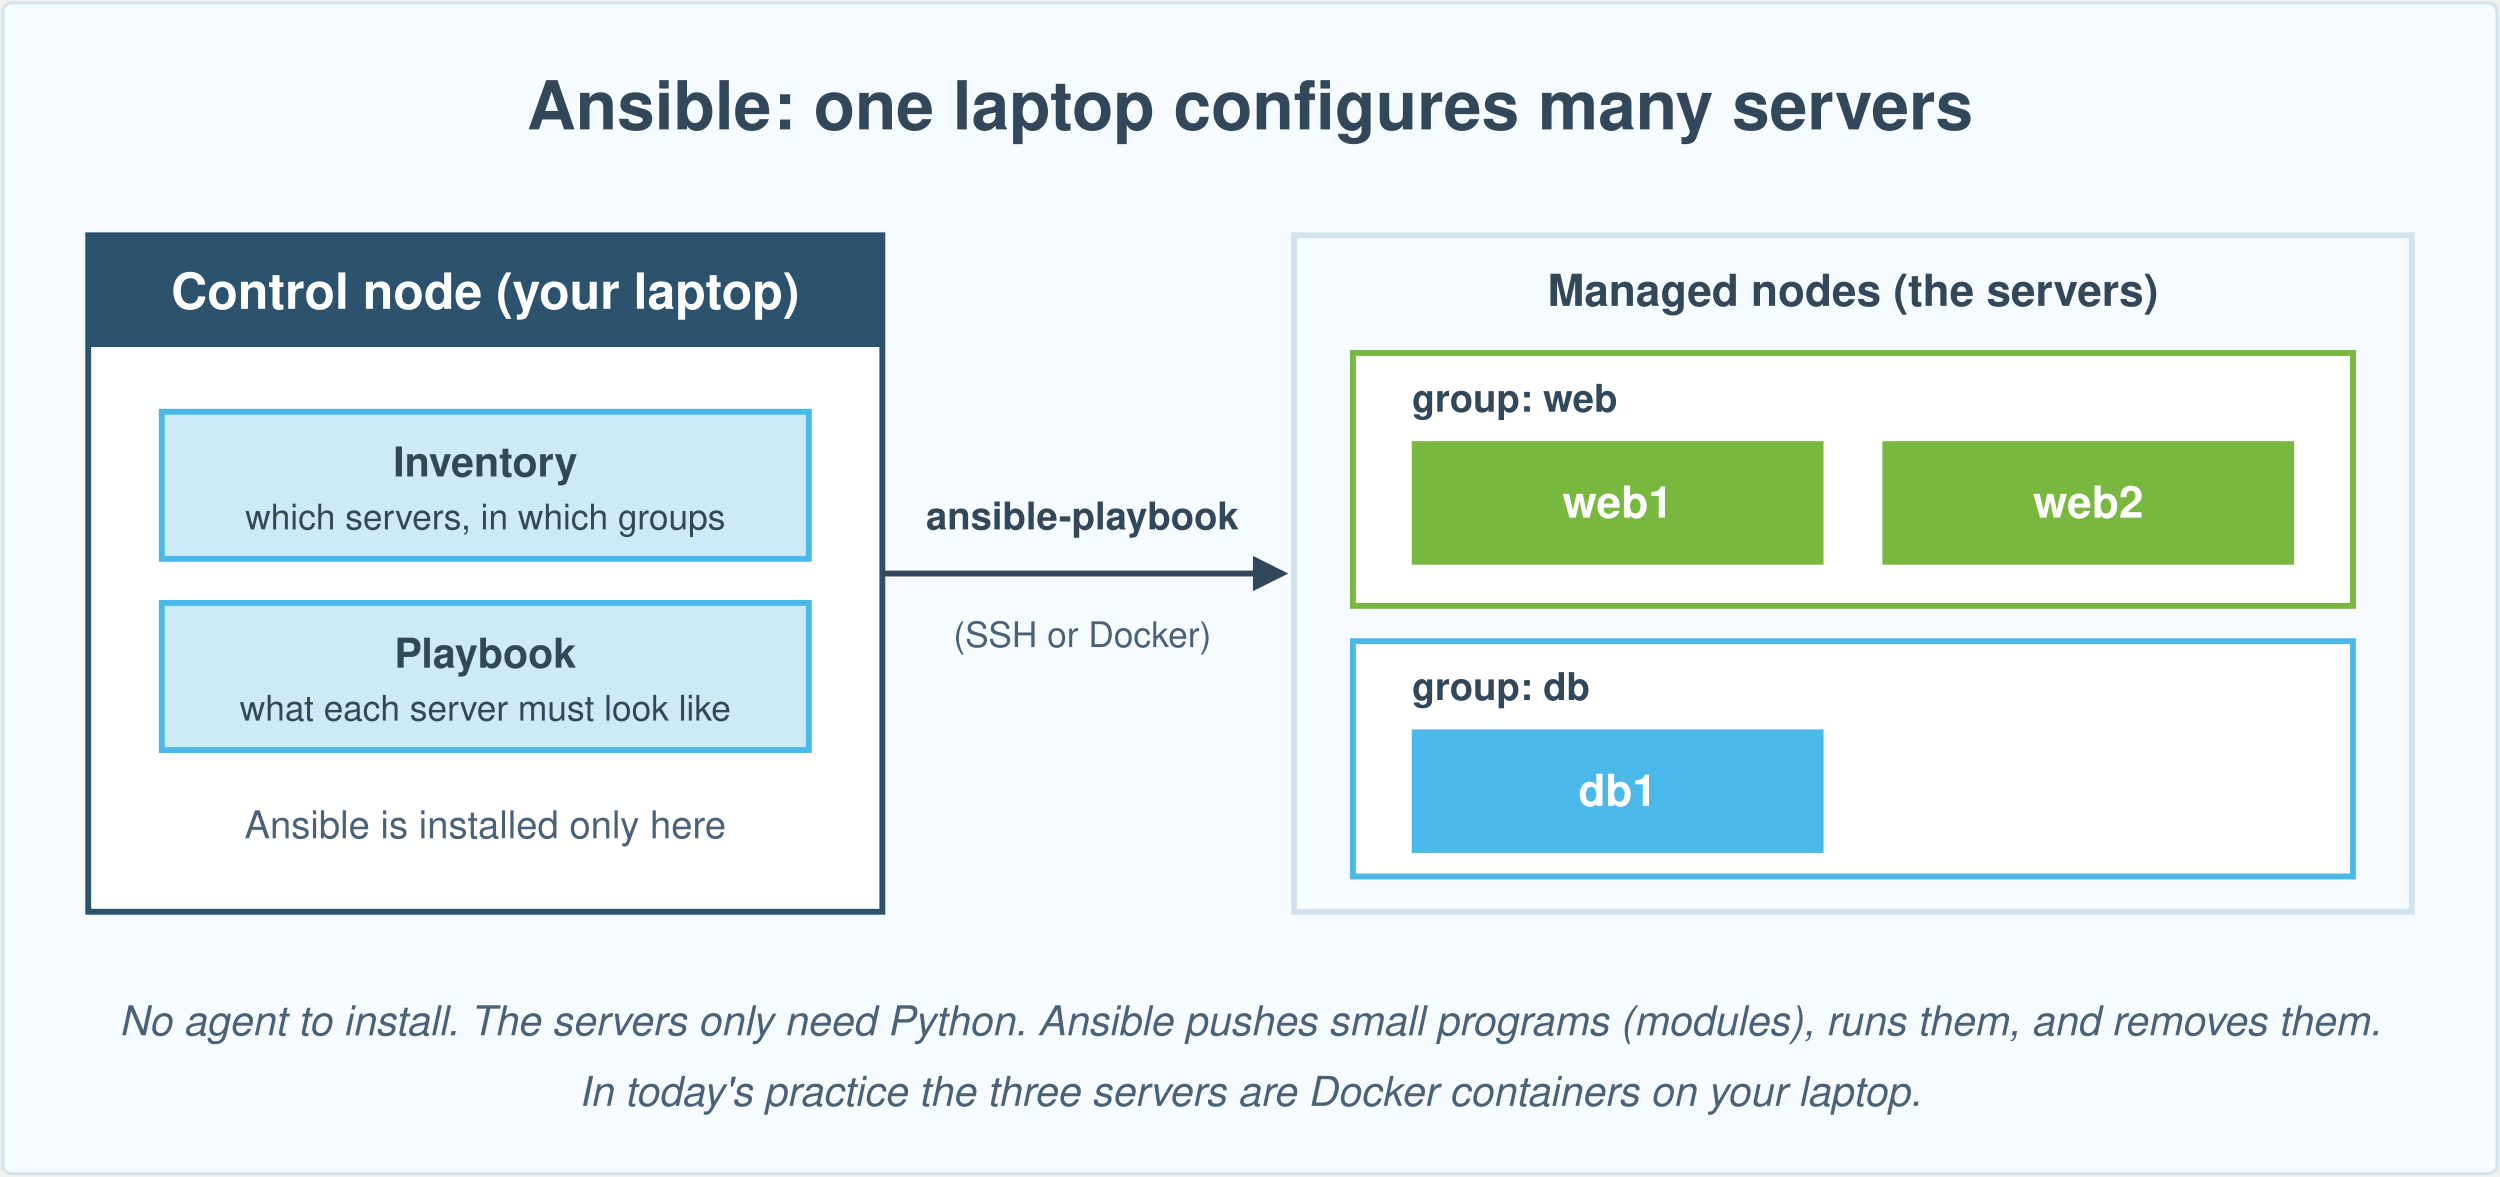
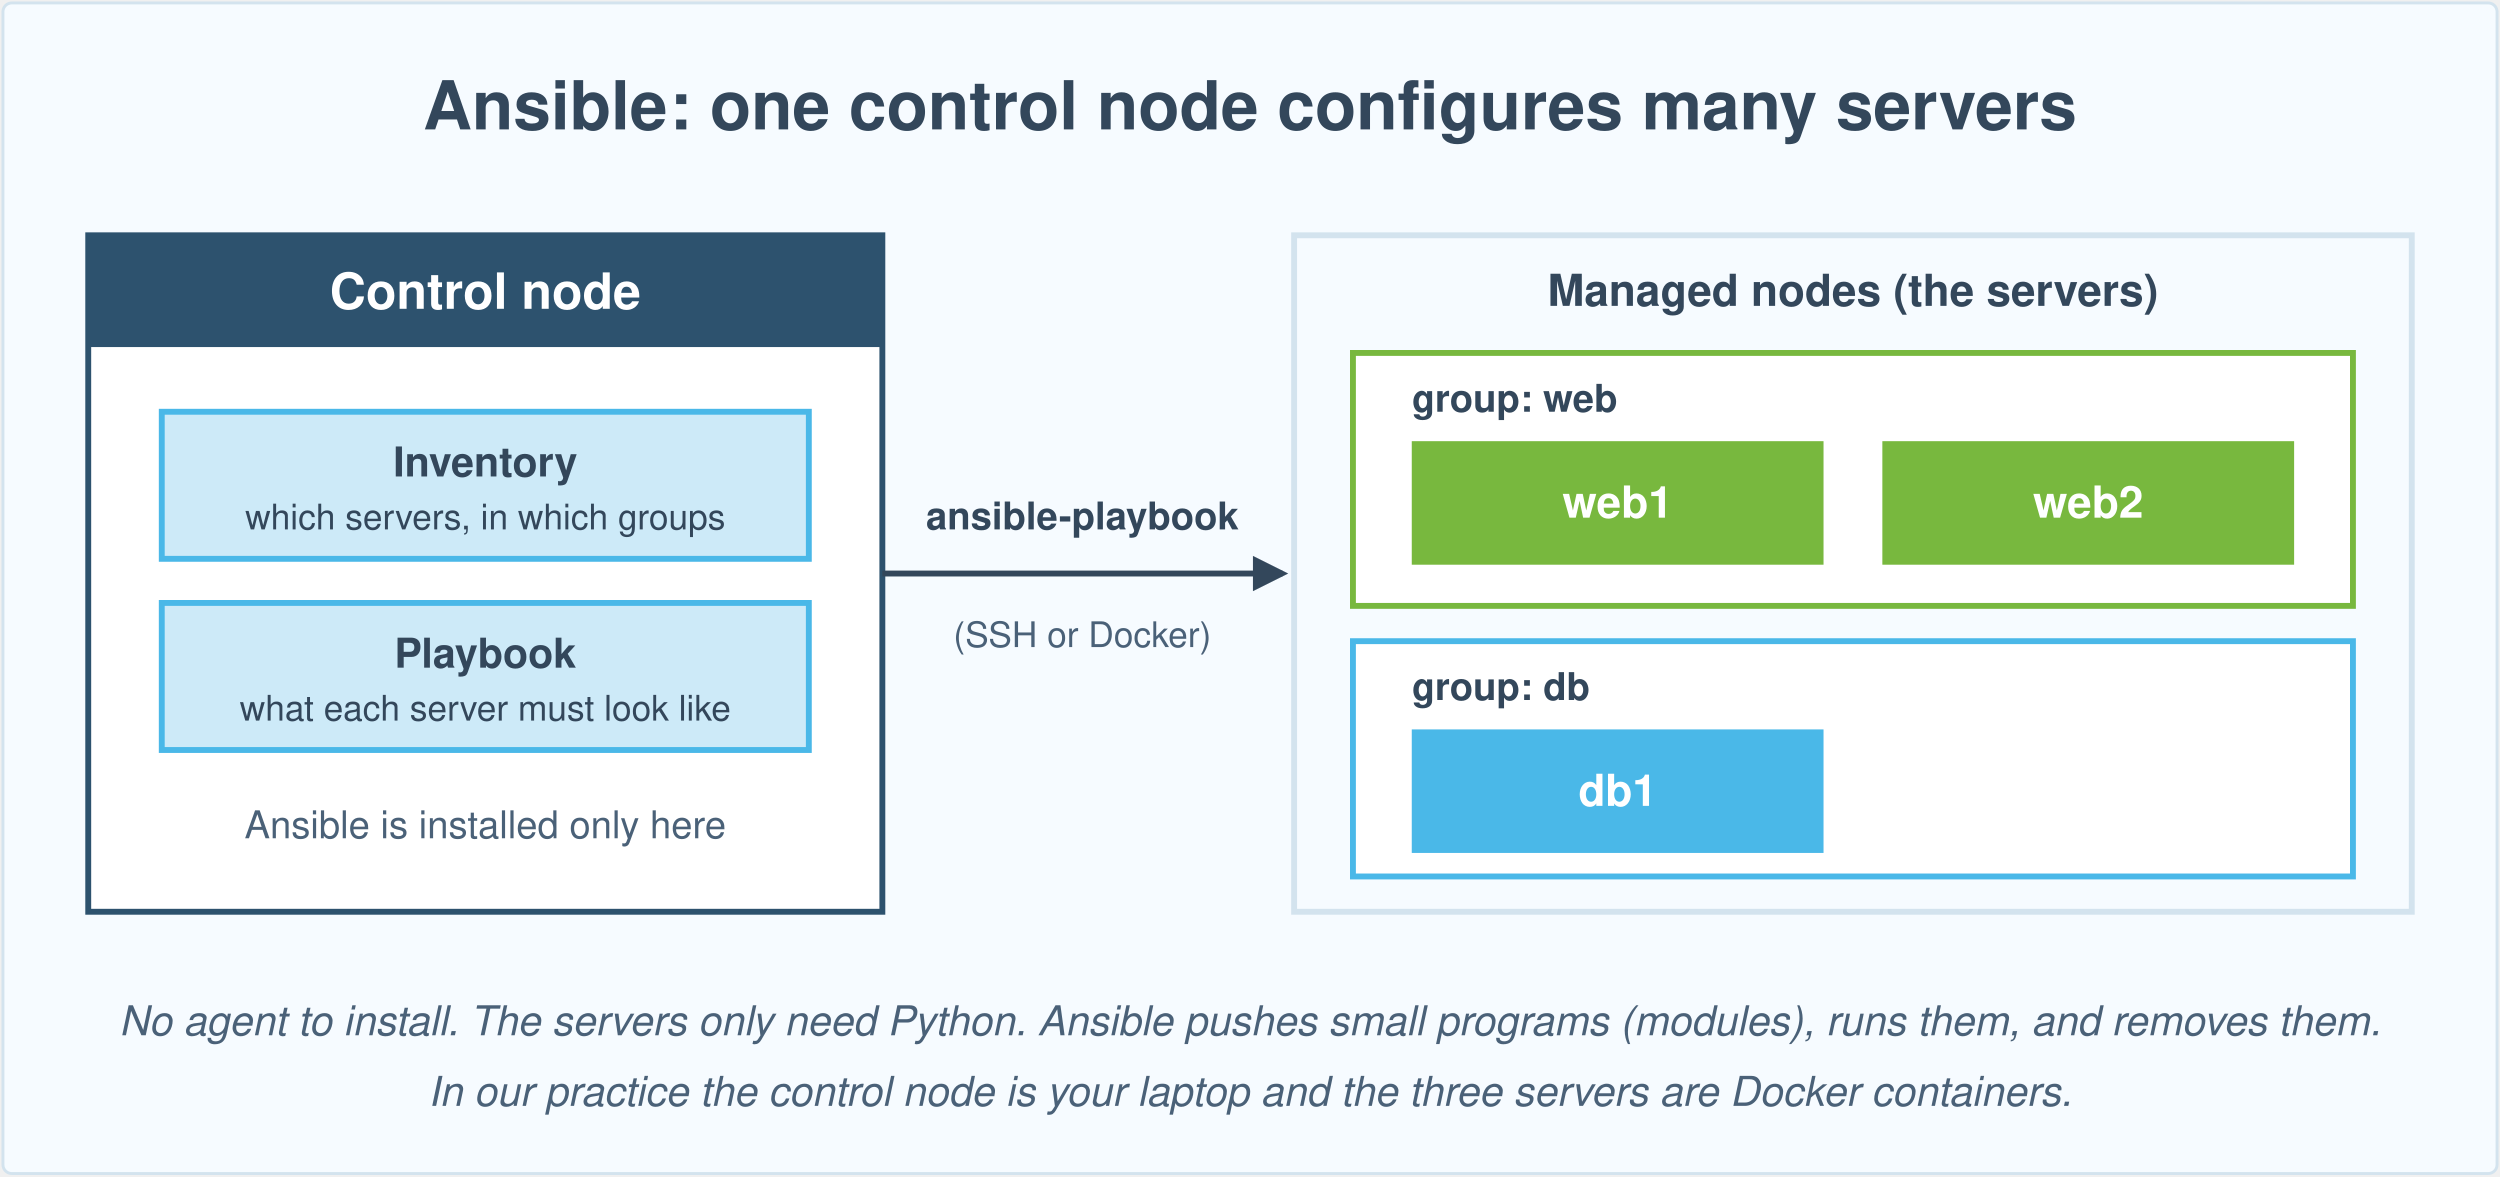
<svg xmlns="http://www.w3.org/2000/svg" viewBox="0 0 850 400" font-family="Helvetica, Arial, sans-serif" font-weight="700" text-anchor="middle">
  <defs>
    <marker id="arrow" markerUnits="userSpaceOnUse" markerWidth="12" markerHeight="12" refX="10" refY="6" orient="auto">
      <path d="M0 0 L12 6 L0 12 Z" fill="#33475b" />
    </marker>
  </defs>
  <rect x="1" y="1" width="848" height="398" rx="3" fill="#f6fbff" stroke="#d3e3ee" />
-   <text x="425" y="44" font-size="23" fill="#33475b">Ansible: one laptop configures many servers</text>
+   <text x="425" y="44" font-size="23" fill="#33475b">Ansible: one control node configures many servers</text>
  <rect x="30" y="80" width="270" height="230" fill="#fff" stroke="#2d526e" stroke-width="2" />
  <rect x="30" y="80" width="270" height="38" fill="#2d526e" />
-   <text x="165" y="105" font-size="17" fill="#fff">Control node (your laptop)</text>
+   <text x="165" y="105" font-size="17" fill="#fff">Control node</text>
  <rect x="55" y="140" width="220" height="50" fill="#cdeaf8" stroke="#4ab8e8" stroke-width="2" />
  <text x="165" y="162" font-size="14" fill="#33475b">Inventory</text>
  <text x="165" y="180" font-size="12" font-weight="400" fill="#33475b">which servers, in which groups</text>
  <rect x="55" y="205" width="220" height="50" fill="#cdeaf8" stroke="#4ab8e8" stroke-width="2" />
  <text x="165" y="227" font-size="14" fill="#33475b">Playbook</text>
  <text x="165" y="245" font-size="12" font-weight="400" fill="#33475b">what each server must look like</text>
  <text x="165" y="285" font-size="13" font-weight="400" fill="#4a6178">Ansible is installed only here</text>
  <path d="M300 195 H436" stroke="#33475b" stroke-width="2" fill="none" marker-end="url(#arrow)" />
  <text x="368" y="180" font-size="13" fill="#33475b">ansible-playbook</text>
  <text x="368" y="220" font-size="12" font-weight="400" fill="#4a6178">(SSH or Docker)</text>
  <rect x="440" y="80" width="380" height="230" fill="#f6fbff" stroke="#d3e3ee" stroke-width="2" />
  <text x="630" y="104" font-size="15" fill="#33475b">Managed nodes (the servers)</text>
  <rect x="460" y="120" width="340" height="86" fill="#fff" stroke="#78b83e" stroke-width="2" />
  <text x="480" y="140" font-size="13" fill="#33475b" text-anchor="start">group: web</text>
  <rect x="480" y="150" width="140" height="42" fill="#78b83e" />
  <text x="550" y="176" font-size="15" fill="#fff">web1</text>
  <rect x="640" y="150" width="140" height="42" fill="#78b83e" />
  <text x="710" y="176" font-size="15" fill="#fff">web2</text>
  <rect x="460" y="218" width="340" height="80" fill="#fff" stroke="#4ab8e8" stroke-width="2" />
  <text x="480" y="238" font-size="13" fill="#33475b" text-anchor="start">group: db</text>
  <rect x="480" y="248" width="140" height="42" fill="#4ab8e8" />
  <text x="550" y="274" font-size="15" fill="#fff">db1</text>
  <text x="425" y="352" font-size="14" font-style="italic" font-weight="400" fill="#4a6178">No agent to install. The servers only need Python. Ansible pushes small programs (modules), runs them, and removes them.</text>
-   <text x="425" y="376" font-size="14" font-style="italic" font-weight="400" fill="#4a6178">In today's practice the three servers are Docker containers on your laptop.</text>
+   <text x="425" y="376" font-size="14" font-style="italic" font-weight="400" fill="#4a6178">In our practice the control node is your laptop and the three servers are Docker containers.</text>
</svg>
